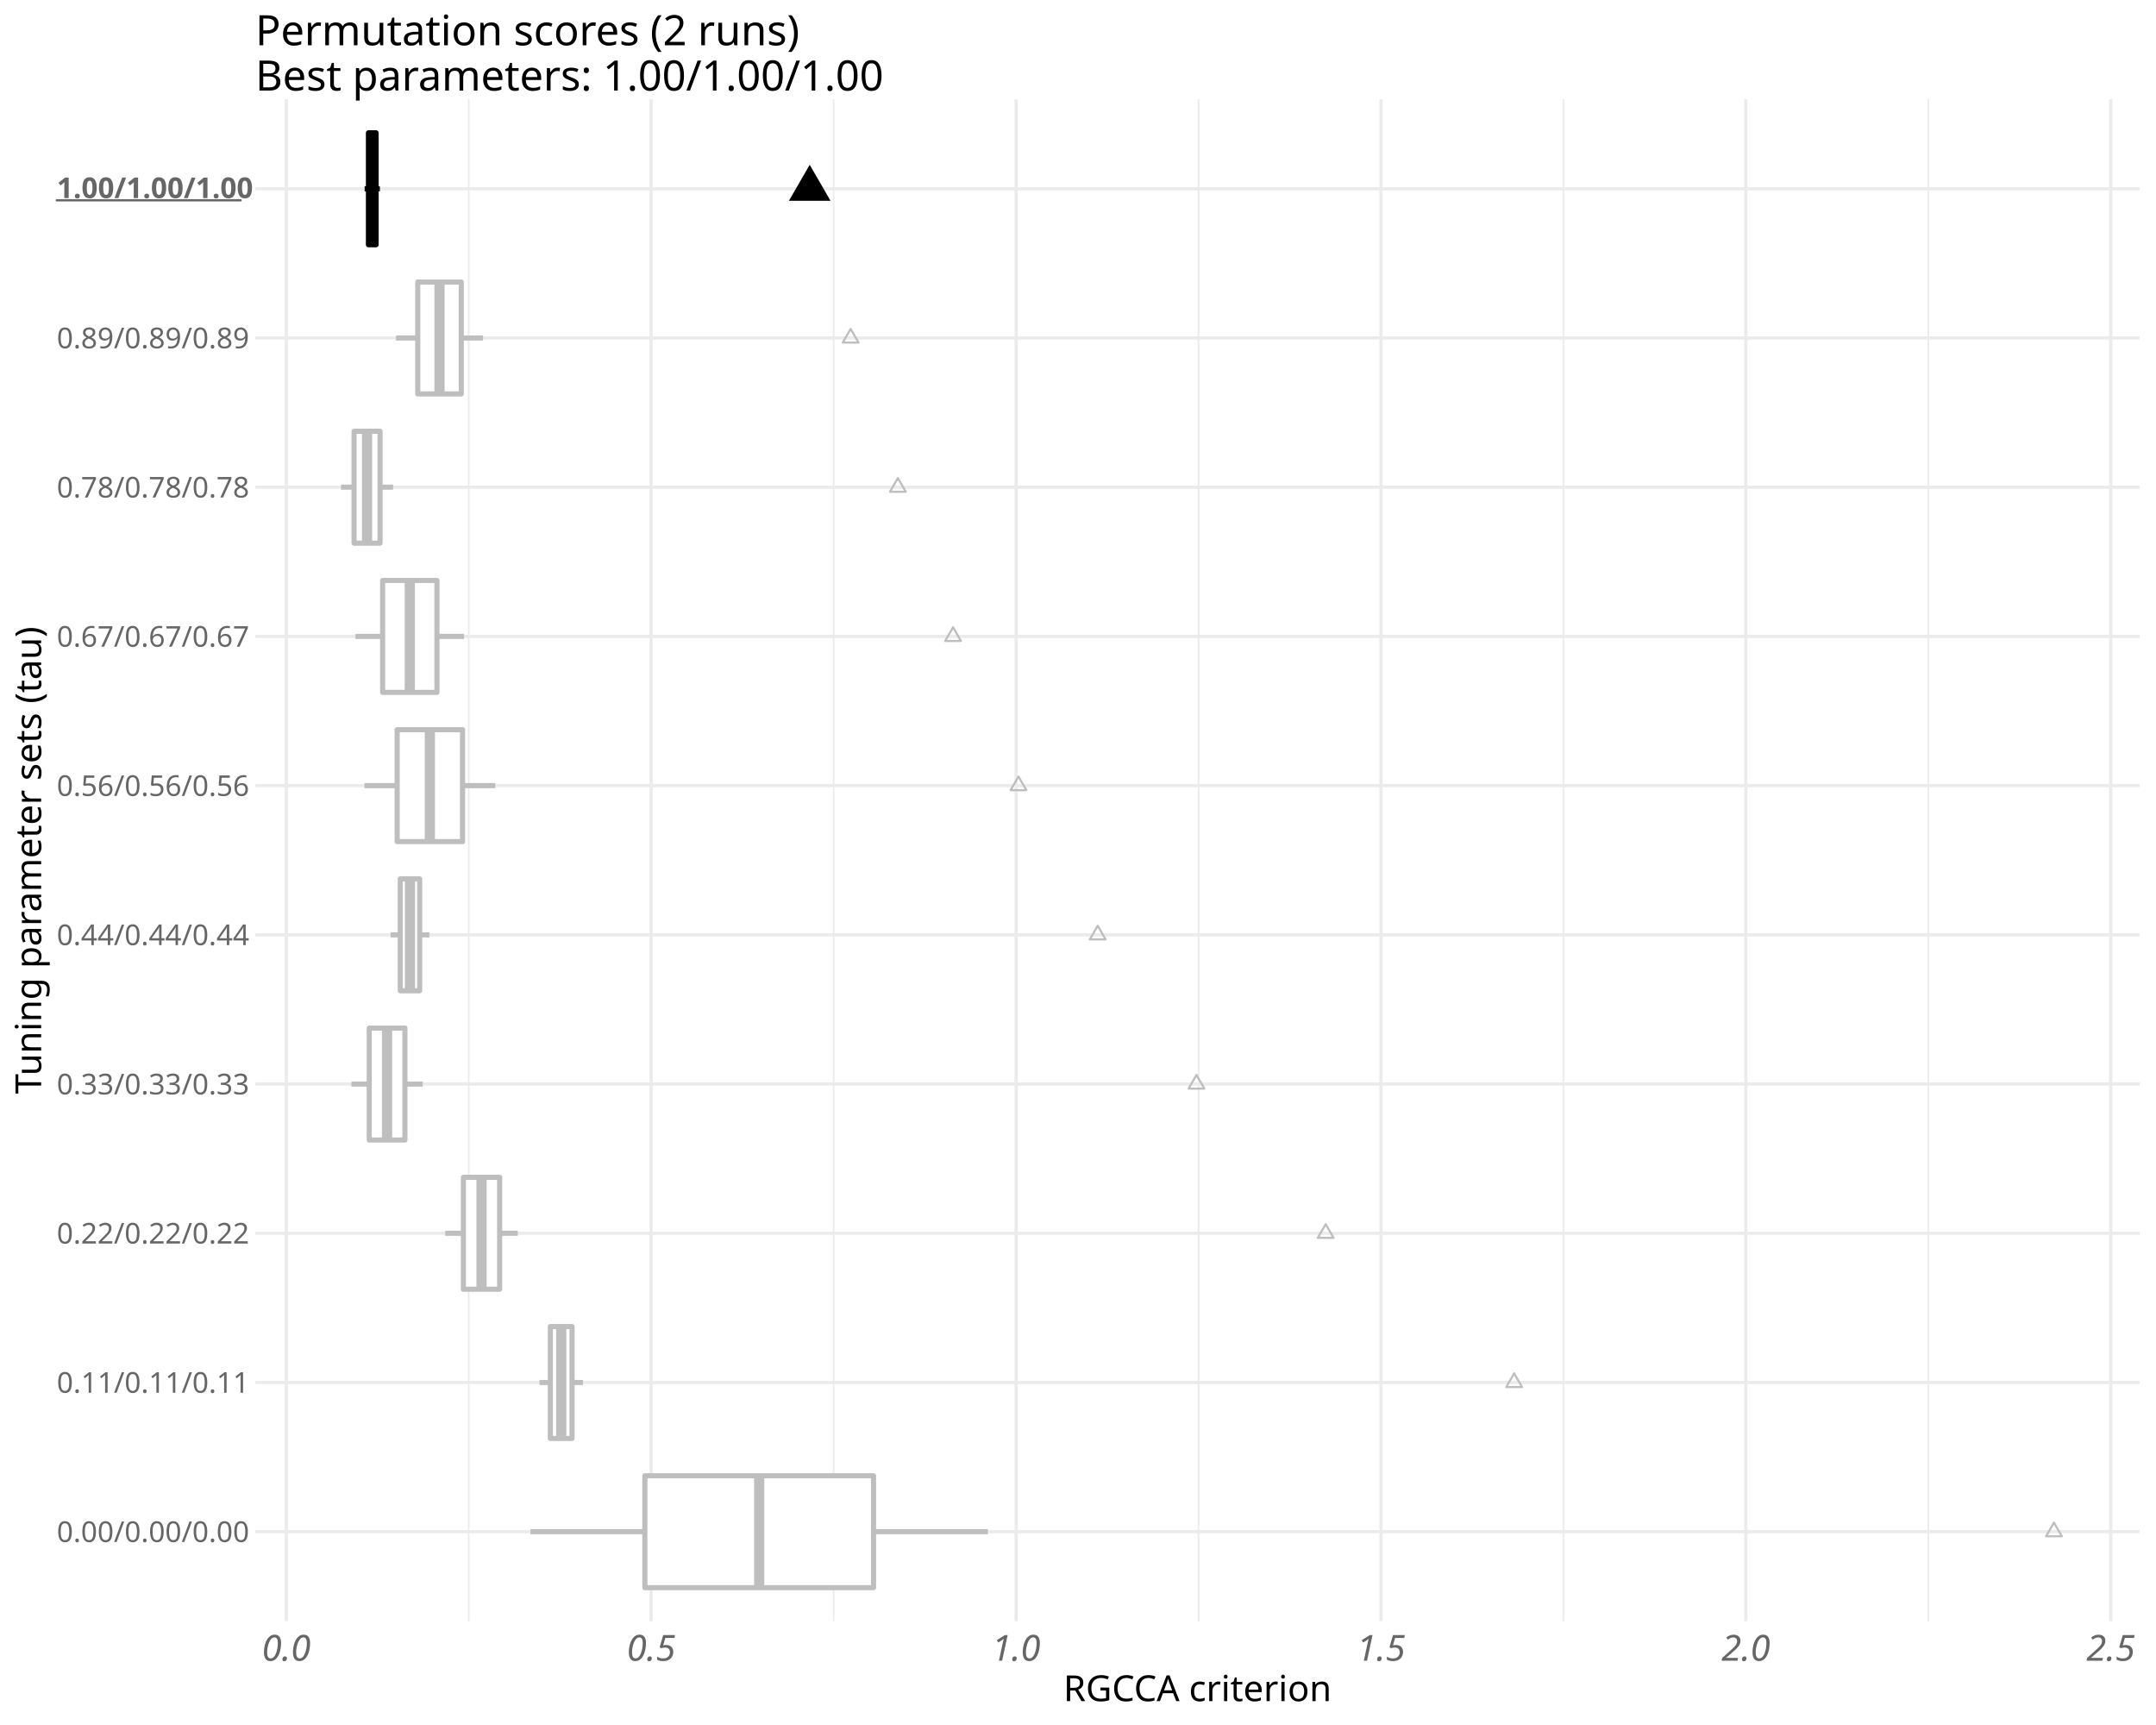
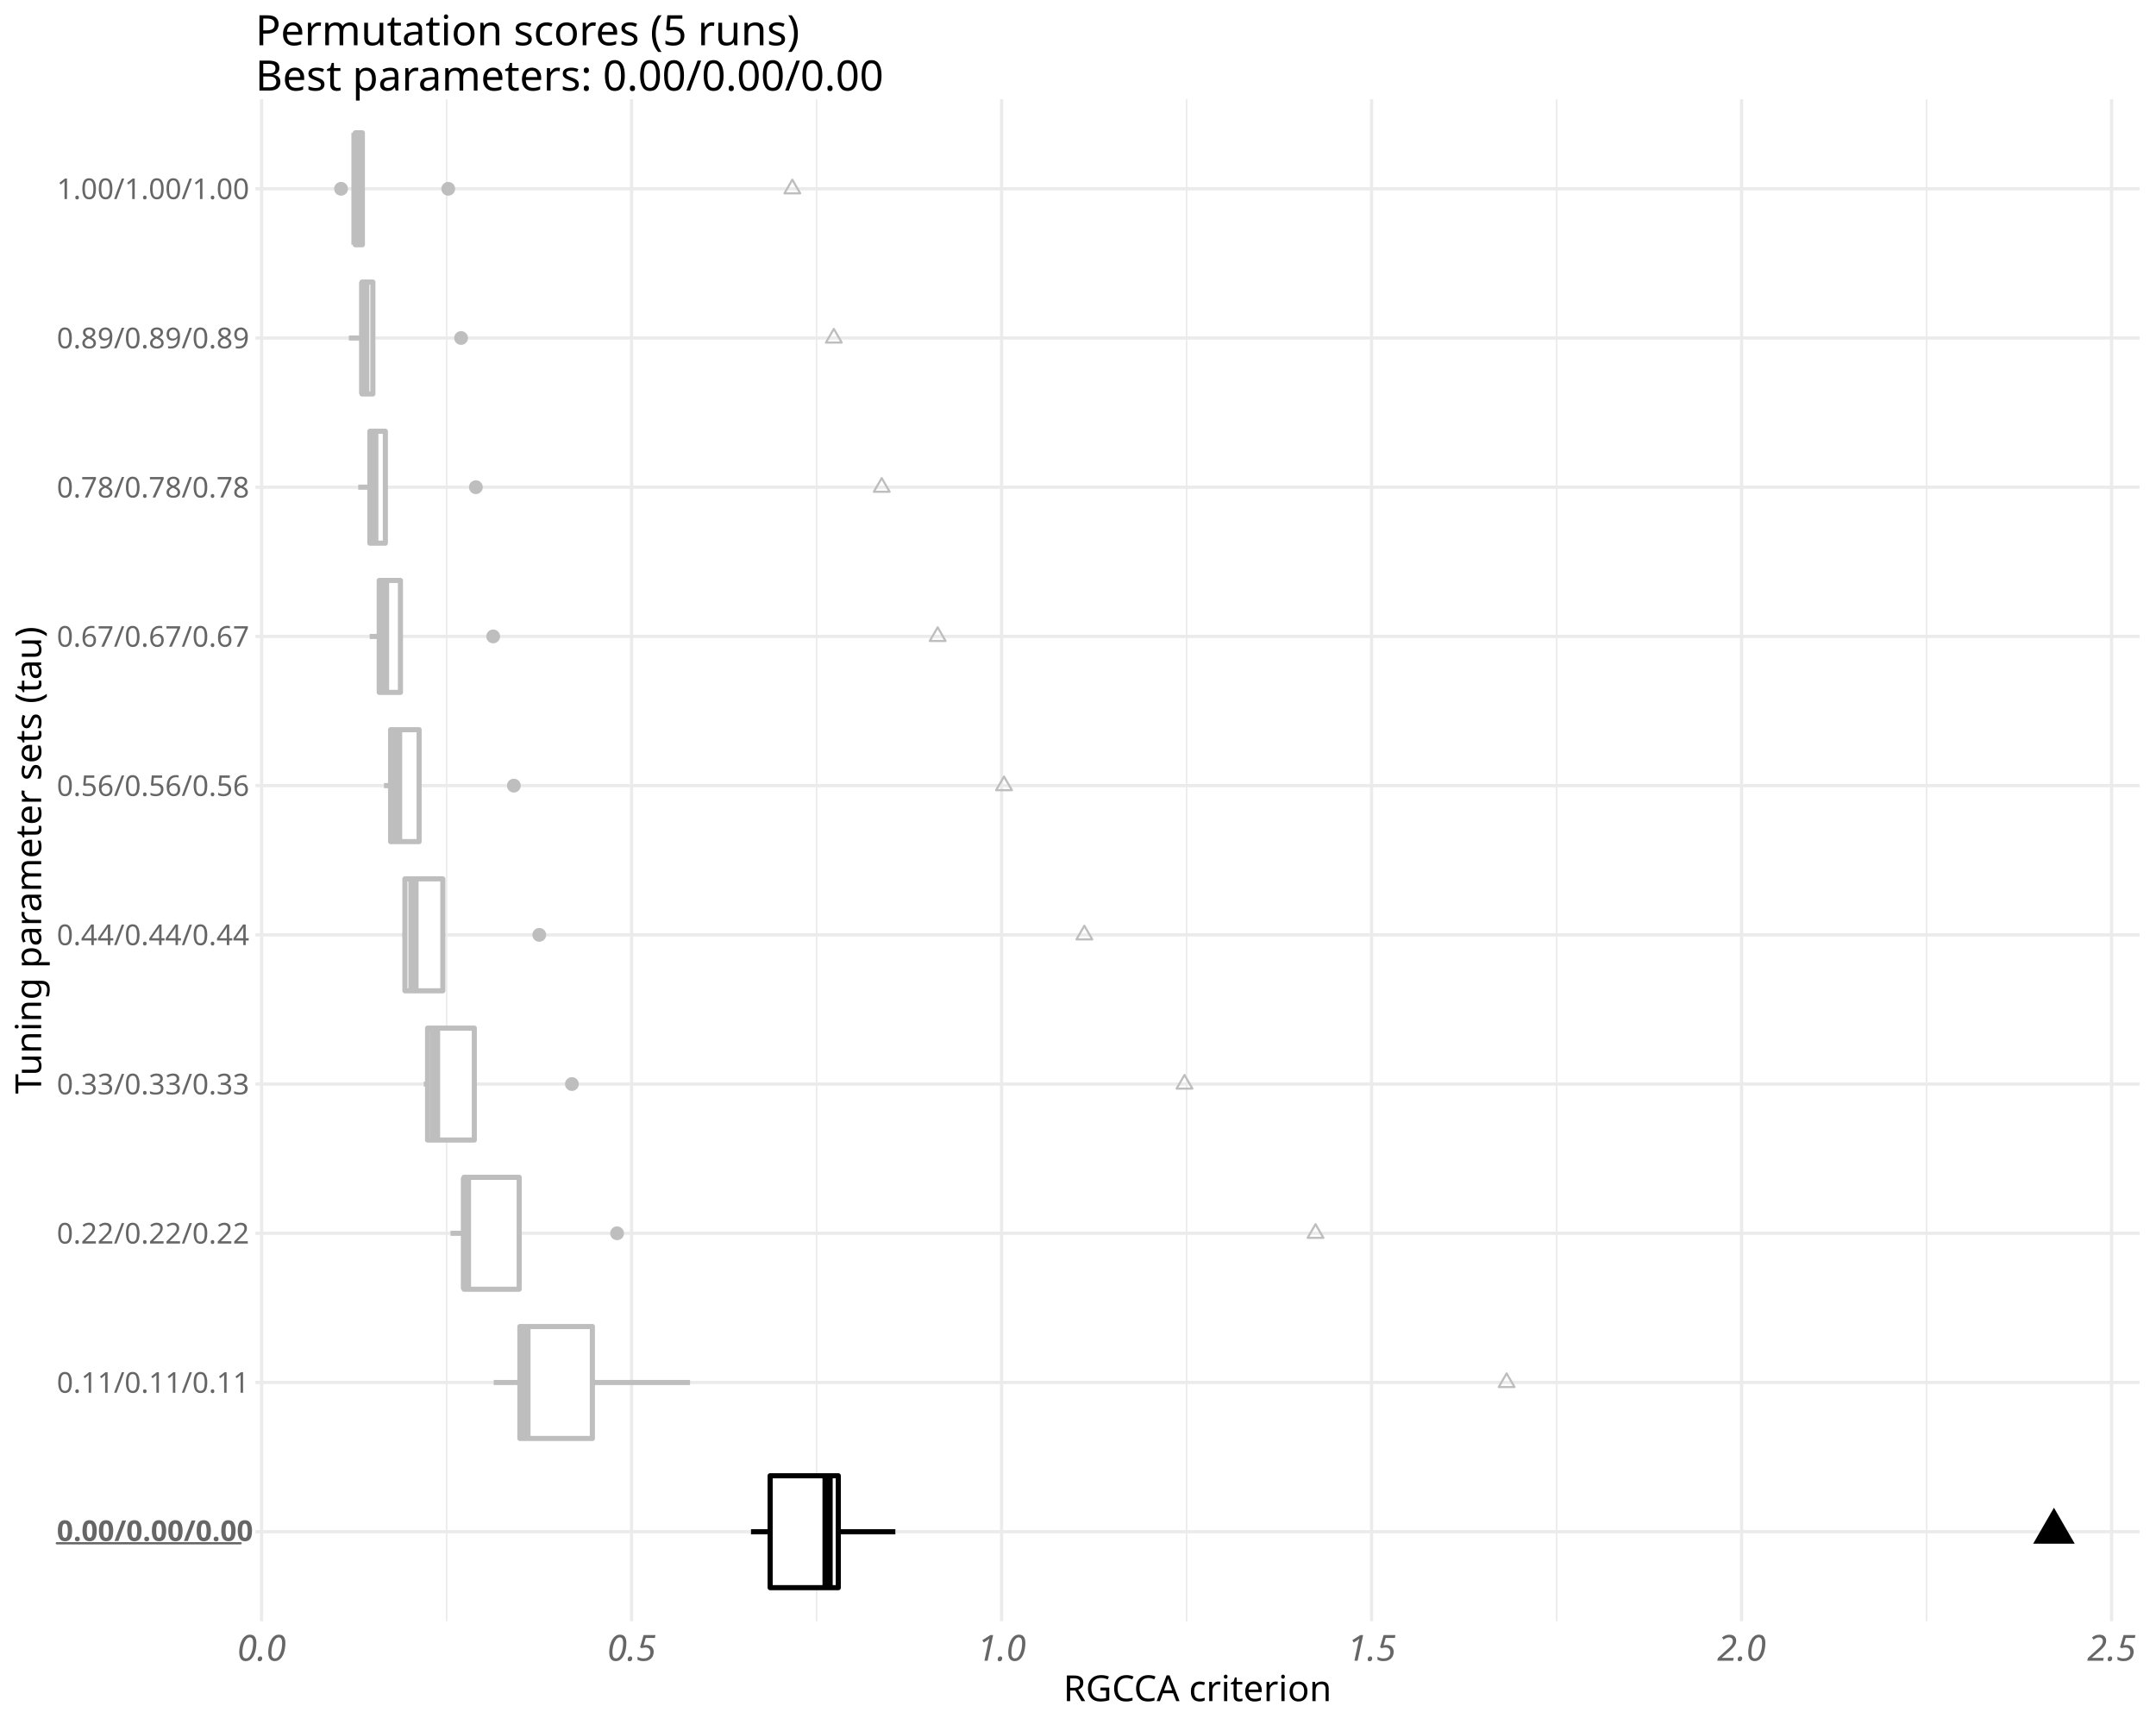
<svg xmlns="http://www.w3.org/2000/svg" class="svglite" data-engine-version="2.0" width="720.00pt" height="576.00pt" viewBox="0 0 720.00 576.00">
  <defs>
    <style type="text/css">
    .svglite line, .svglite polyline, .svglite polygon, .svglite path, .svglite rect, .svglite circle {
      fill: none;
      stroke: #000000;
      stroke-linecap: round;
      stroke-linejoin: round;
      stroke-miterlimit: 10.00;
    }
  </style>
  </defs>
  <rect width="100%" height="100%" style="stroke: none; fill: #FFFFFF;" />
  <defs>
    <clipPath id="cpMC4wMHw3MjAuMDB8MC4wMHw1NzYuMDA=">
      <rect x="0.00" y="0.00" width="720.00" height="576.00" />
    </clipPath>
  </defs>
  <g clip-path="url(#cpMC4wMHw3MjAuMDB8MC4wMHw1NzYuMDA=)">
</g>
  <defs>
    <clipPath id="cpODUuMjl8NzE0LjUyfDMzLjE0fDU0MS4zNQ==">
      <rect x="85.29" y="33.14" width="629.23" height="508.21" />
    </clipPath>
  </defs>
  <g clip-path="url(#cpODUuMjl8NzE0LjUyfDMzLjE0fDU0MS4zNQ==)">
-     <polyline points="156.53,541.35 156.53,33.14 " style="stroke-width: 0.53; stroke: #EBEBEB; stroke-linecap: butt;" />
-     <polyline points="278.39,541.35 278.39,33.14 " style="stroke-width: 0.53; stroke: #EBEBEB; stroke-linecap: butt;" />
-     <polyline points="400.25,541.35 400.25,33.14 " style="stroke-width: 0.53; stroke: #EBEBEB; stroke-linecap: butt;" />
-     <polyline points="522.11,541.35 522.11,33.14 " style="stroke-width: 0.53; stroke: #EBEBEB; stroke-linecap: butt;" />
-     <polyline points="643.96,541.35 643.96,33.14 " style="stroke-width: 0.53; stroke: #EBEBEB; stroke-linecap: butt;" />
+     <polyline points="149.14,541.35 149.14,33.14 " style="stroke-width: 0.53; stroke: #EBEBEB; stroke-linecap: butt;" />
+     <polyline points="272.70,541.35 272.70,33.14 " style="stroke-width: 0.53; stroke: #EBEBEB; stroke-linecap: butt;" />
+     <polyline points="396.26,541.35 396.26,33.14 " style="stroke-width: 0.53; stroke: #EBEBEB; stroke-linecap: butt;" />
+     <polyline points="519.82,541.35 519.82,33.14 " style="stroke-width: 0.53; stroke: #EBEBEB; stroke-linecap: butt;" />
+     <polyline points="643.38,541.35 643.38,33.14 " style="stroke-width: 0.53; stroke: #EBEBEB; stroke-linecap: butt;" />
    <polyline points="85.29,63.04 714.52,63.04 " style="stroke-width: 1.07; stroke: #EBEBEB; stroke-linecap: butt;" />
    <polyline points="85.29,112.86 714.52,112.86 " style="stroke-width: 1.07; stroke: #EBEBEB; stroke-linecap: butt;" />
    <polyline points="85.29,162.68 714.52,162.68 " style="stroke-width: 1.07; stroke: #EBEBEB; stroke-linecap: butt;" />
    <polyline points="85.29,212.51 714.52,212.51 " style="stroke-width: 1.07; stroke: #EBEBEB; stroke-linecap: butt;" />
    <polyline points="85.29,262.33 714.52,262.33 " style="stroke-width: 1.07; stroke: #EBEBEB; stroke-linecap: butt;" />
    <polyline points="85.29,312.16 714.52,312.16 " style="stroke-width: 1.07; stroke: #EBEBEB; stroke-linecap: butt;" />
    <polyline points="85.29,361.98 714.52,361.98 " style="stroke-width: 1.07; stroke: #EBEBEB; stroke-linecap: butt;" />
    <polyline points="85.29,411.81 714.52,411.81 " style="stroke-width: 1.07; stroke: #EBEBEB; stroke-linecap: butt;" />
    <polyline points="85.29,461.63 714.52,461.63 " style="stroke-width: 1.07; stroke: #EBEBEB; stroke-linecap: butt;" />
    <polyline points="85.29,511.46 714.52,511.46 " style="stroke-width: 1.07; stroke: #EBEBEB; stroke-linecap: butt;" />
-     <polyline points="95.61,541.35 95.61,33.14 " style="stroke-width: 1.07; stroke: #EBEBEB; stroke-linecap: butt;" />
-     <polyline points="217.46,541.35 217.46,33.14 " style="stroke-width: 1.07; stroke: #EBEBEB; stroke-linecap: butt;" />
-     <polyline points="339.32,541.35 339.32,33.14 " style="stroke-width: 1.07; stroke: #EBEBEB; stroke-linecap: butt;" />
-     <polyline points="461.18,541.35 461.18,33.14 " style="stroke-width: 1.07; stroke: #EBEBEB; stroke-linecap: butt;" />
-     <polyline points="583.03,541.35 583.03,33.14 " style="stroke-width: 1.07; stroke: #EBEBEB; stroke-linecap: butt;" />
-     <polyline points="704.89,541.35 704.89,33.14 " style="stroke-width: 1.07; stroke: #EBEBEB; stroke-linecap: butt;" />
-     <line x1="291.72" y1="511.46" x2="329.90" y2="511.46" style="stroke-width: 1.71; stroke: #BEBEBE; stroke-linecap: butt;" />
-     <line x1="215.35" y1="511.46" x2="177.16" y2="511.46" style="stroke-width: 1.71; stroke: #BEBEBE; stroke-linecap: butt;" />
-     <polygon points="291.72,530.14 215.35,530.14 215.35,492.77 291.72,492.77 291.72,530.14 " style="stroke-width: 1.71; stroke: #BEBEBE; fill: #FFFFFF;" />
-     <line x1="253.53" y1="530.14" x2="253.53" y2="492.77" style="stroke-width: 3.41; stroke: #BEBEBE; stroke-linecap: butt;" />
-     <line x1="191.04" y1="461.63" x2="194.66" y2="461.63" style="stroke-width: 1.71; stroke: #BEBEBE; stroke-linecap: butt;" />
-     <line x1="183.79" y1="461.63" x2="180.17" y2="461.63" style="stroke-width: 1.71; stroke: #BEBEBE; stroke-linecap: butt;" />
-     <polygon points="191.04,480.32 183.79,480.32 183.79,442.95 191.04,442.95 191.04,480.32 " style="stroke-width: 1.71; stroke: #BEBEBE; fill: #FFFFFF;" />
-     <line x1="187.42" y1="480.32" x2="187.42" y2="442.95" style="stroke-width: 3.41; stroke: #BEBEBE; stroke-linecap: butt;" />
-     <line x1="166.86" y1="411.81" x2="172.92" y2="411.81" style="stroke-width: 1.71; stroke: #BEBEBE; stroke-linecap: butt;" />
-     <line x1="154.75" y1="411.81" x2="148.69" y2="411.81" style="stroke-width: 1.71; stroke: #BEBEBE; stroke-linecap: butt;" />
-     <polygon points="166.86,430.49 154.75,430.49 154.75,393.12 166.86,393.12 166.86,430.49 " style="stroke-width: 1.71; stroke: #BEBEBE; fill: #FFFFFF;" />
-     <line x1="160.81" y1="430.49" x2="160.81" y2="393.12" style="stroke-width: 3.41; stroke: #BEBEBE; stroke-linecap: butt;" />
-     <line x1="135.22" y1="361.98" x2="141.18" y2="361.98" style="stroke-width: 1.71; stroke: #BEBEBE; stroke-linecap: butt;" />
-     <line x1="123.31" y1="361.98" x2="117.35" y2="361.98" style="stroke-width: 1.71; stroke: #BEBEBE; stroke-linecap: butt;" />
-     <polygon points="135.22,380.67 123.31,380.67 123.31,343.30 135.22,343.30 135.22,380.67 " style="stroke-width: 1.71; stroke: #BEBEBE; fill: #FFFFFF;" />
-     <line x1="129.26" y1="380.67" x2="129.26" y2="343.30" style="stroke-width: 3.41; stroke: #BEBEBE; stroke-linecap: butt;" />
-     <line x1="140.15" y1="312.16" x2="143.39" y2="312.16" style="stroke-width: 1.71; stroke: #BEBEBE; stroke-linecap: butt;" />
-     <line x1="133.67" y1="312.16" x2="130.43" y2="312.16" style="stroke-width: 1.71; stroke: #BEBEBE; stroke-linecap: butt;" />
-     <polygon points="140.15,330.84 133.67,330.84 133.67,293.47 140.15,293.47 140.15,330.84 " style="stroke-width: 1.71; stroke: #BEBEBE; fill: #FFFFFF;" />
-     <line x1="136.91" y1="330.84" x2="136.91" y2="293.47" style="stroke-width: 3.41; stroke: #BEBEBE; stroke-linecap: butt;" />
-     <line x1="154.47" y1="262.33" x2="165.38" y2="262.33" style="stroke-width: 1.71; stroke: #BEBEBE; stroke-linecap: butt;" />
-     <line x1="132.63" y1="262.33" x2="121.72" y2="262.33" style="stroke-width: 1.71; stroke: #BEBEBE; stroke-linecap: butt;" />
-     <polygon points="154.47,281.02 132.63,281.02 132.63,243.65 154.47,243.65 154.47,281.02 " style="stroke-width: 1.71; stroke: #BEBEBE; fill: #FFFFFF;" />
-     <line x1="143.55" y1="281.02" x2="143.55" y2="243.65" style="stroke-width: 3.41; stroke: #BEBEBE; stroke-linecap: butt;" />
-     <line x1="145.92" y1="212.51" x2="154.98" y2="212.51" style="stroke-width: 1.71; stroke: #BEBEBE; stroke-linecap: butt;" />
-     <line x1="127.78" y1="212.51" x2="118.72" y2="212.51" style="stroke-width: 1.71; stroke: #BEBEBE; stroke-linecap: butt;" />
-     <polygon points="145.92,231.19 127.78,231.19 127.78,193.82 145.92,193.82 145.92,231.19 " style="stroke-width: 1.71; stroke: #BEBEBE; fill: #FFFFFF;" />
-     <line x1="136.85" y1="231.19" x2="136.85" y2="193.82" style="stroke-width: 3.41; stroke: #BEBEBE; stroke-linecap: butt;" />
-     <line x1="126.92" y1="162.68" x2="131.26" y2="162.68" style="stroke-width: 1.71; stroke: #BEBEBE; stroke-linecap: butt;" />
-     <line x1="118.24" y1="162.68" x2="113.89" y2="162.68" style="stroke-width: 1.71; stroke: #BEBEBE; stroke-linecap: butt;" />
-     <polygon points="126.92,181.37 118.24,181.37 118.24,144.00 126.92,144.00 126.92,181.37 " style="stroke-width: 1.71; stroke: #BEBEBE; fill: #FFFFFF;" />
-     <line x1="122.58" y1="181.37" x2="122.58" y2="144.00" style="stroke-width: 3.41; stroke: #BEBEBE; stroke-linecap: butt;" />
-     <line x1="154.04" y1="112.86" x2="161.31" y2="112.86" style="stroke-width: 1.71; stroke: #BEBEBE; stroke-linecap: butt;" />
-     <line x1="139.51" y1="112.86" x2="132.25" y2="112.86" style="stroke-width: 1.71; stroke: #BEBEBE; stroke-linecap: butt;" />
-     <polygon points="154.04,131.54 139.51,131.54 139.51,94.18 154.04,94.18 154.04,131.54 " style="stroke-width: 1.71; stroke: #BEBEBE; fill: #FFFFFF;" />
-     <line x1="146.78" y1="131.54" x2="146.78" y2="94.18" style="stroke-width: 3.41; stroke: #BEBEBE; stroke-linecap: butt;" />
-     <line x1="125.59" y1="63.04" x2="126.86" y2="63.04" style="stroke-width: 1.71; stroke-linecap: butt;" />
-     <line x1="123.04" y1="63.04" x2="121.77" y2="63.04" style="stroke-width: 1.71; stroke-linecap: butt;" />
-     <polygon points="125.59,81.72 123.04,81.72 123.04,44.35 125.59,44.35 125.59,81.72 " style="stroke-width: 1.71; fill: #FFFFFF;" />
-     <line x1="124.31" y1="81.72" x2="124.31" y2="44.35" style="stroke-width: 3.41; stroke-linecap: butt;" />
-     <polygon points="270.40,55.02 277.35,67.04 263.46,67.04 " style="stroke-width: 0.71; stroke: none; fill: #000000;" />
-     <polygon points="284.07,109.82 286.71,114.38 281.44,114.38 " style="stroke-width: 0.71; stroke: #BEBEBE; fill: none;" />
-     <polygon points="299.85,159.64 302.48,164.20 297.21,164.20 " style="stroke-width: 0.71; stroke: #BEBEBE; fill: none;" />
-     <polygon points="318.27,209.47 320.90,214.03 315.64,214.03 " style="stroke-width: 0.71; stroke: #BEBEBE; fill: none;" />
-     <polygon points="340.12,259.29 342.76,263.85 337.49,263.85 " style="stroke-width: 0.71; stroke: #BEBEBE; fill: none;" />
-     <polygon points="366.58,309.12 369.22,313.68 363.95,313.68 " style="stroke-width: 0.71; stroke: #BEBEBE; fill: none;" />
-     <polygon points="399.56,358.94 402.20,363.50 396.93,363.50 " style="stroke-width: 0.71; stroke: #BEBEBE; fill: none;" />
-     <polygon points="442.71,408.77 445.35,413.33 440.08,413.33 " style="stroke-width: 0.71; stroke: #BEBEBE; fill: none;" />
-     <polygon points="505.65,458.59 508.29,463.15 503.02,463.15 " style="stroke-width: 0.71; stroke: #BEBEBE; fill: none;" />
-     <polygon points="685.92,508.42 688.55,512.98 683.29,512.98 " style="stroke-width: 0.71; stroke: #BEBEBE; fill: none;" />
+     <polyline points="87.36,541.35 87.36,33.14 " style="stroke-width: 1.07; stroke: #EBEBEB; stroke-linecap: butt;" />
+     <polyline points="210.92,541.35 210.92,33.14 " style="stroke-width: 1.07; stroke: #EBEBEB; stroke-linecap: butt;" />
+     <polyline points="334.48,541.35 334.48,33.14 " style="stroke-width: 1.07; stroke: #EBEBEB; stroke-linecap: butt;" />
+     <polyline points="458.04,541.35 458.04,33.14 " style="stroke-width: 1.07; stroke: #EBEBEB; stroke-linecap: butt;" />
+     <polyline points="581.60,541.35 581.60,33.14 " style="stroke-width: 1.07; stroke: #EBEBEB; stroke-linecap: butt;" />
+     <polyline points="705.16,541.35 705.16,33.14 " style="stroke-width: 1.07; stroke: #EBEBEB; stroke-linecap: butt;" />
+     <line x1="279.95" y1="511.46" x2="299.01" y2="511.46" style="stroke-width: 1.71; stroke-linecap: butt;" />
+     <line x1="257.19" y1="511.46" x2="250.80" y2="511.46" style="stroke-width: 1.71; stroke-linecap: butt;" />
+     <polygon points="279.95,530.14 257.19,530.14 257.19,492.77 279.95,492.77 279.95,530.14 " style="stroke-width: 1.71; fill: #FFFFFF;" />
+     <line x1="276.37" y1="530.14" x2="276.37" y2="492.77" style="stroke-width: 3.41; stroke-linecap: butt;" />
+     <line x1="197.83" y1="461.63" x2="230.44" y2="461.63" style="stroke-width: 1.71; stroke: #BEBEBE; stroke-linecap: butt;" />
+     <line x1="173.62" y1="461.63" x2="164.88" y2="461.63" style="stroke-width: 1.71; stroke: #BEBEBE; stroke-linecap: butt;" />
+     <polygon points="197.83,480.32 173.62,480.32 173.62,442.95 197.83,442.95 197.83,480.32 " style="stroke-width: 1.71; stroke: #BEBEBE; fill: #FFFFFF;" />
+     <line x1="175.47" y1="480.32" x2="175.47" y2="442.95" style="stroke-width: 3.41; stroke: #BEBEBE; stroke-linecap: butt;" />
+     <circle cx="206.08" cy="411.81" r="1.95" style="stroke-width: 0.71; stroke: #BEBEBE; fill: #BEBEBE;" />
+     <line x1="173.38" y1="411.81" x2="173.38" y2="411.81" style="stroke-width: 1.71; stroke: #BEBEBE; stroke-linecap: butt;" />
+     <line x1="154.95" y1="411.81" x2="150.45" y2="411.81" style="stroke-width: 1.71; stroke: #BEBEBE; stroke-linecap: butt;" />
+     <polygon points="173.38,430.49 154.95,430.49 154.95,393.12 173.38,393.12 173.38,430.49 " style="stroke-width: 1.71; stroke: #BEBEBE; fill: #FFFFFF;" />
+     <line x1="155.61" y1="430.49" x2="155.61" y2="393.12" style="stroke-width: 3.41; stroke: #BEBEBE; stroke-linecap: butt;" />
+     <circle cx="190.99" cy="361.98" r="1.95" style="stroke-width: 0.71; stroke: #BEBEBE; fill: #BEBEBE;" />
+     <line x1="158.40" y1="361.98" x2="158.40" y2="361.98" style="stroke-width: 1.71; stroke: #BEBEBE; stroke-linecap: butt;" />
+     <line x1="142.79" y1="361.98" x2="141.53" y2="361.98" style="stroke-width: 1.71; stroke: #BEBEBE; stroke-linecap: butt;" />
+     <polygon points="158.40,380.67 142.79,380.67 142.79,343.30 158.40,343.30 158.40,380.67 " style="stroke-width: 1.71; stroke: #BEBEBE; fill: #FFFFFF;" />
+     <line x1="145.28" y1="380.67" x2="145.28" y2="343.30" style="stroke-width: 3.41; stroke: #BEBEBE; stroke-linecap: butt;" />
+     <circle cx="180.09" cy="312.16" r="1.95" style="stroke-width: 0.71; stroke: #BEBEBE; fill: #BEBEBE;" />
+     <line x1="147.88" y1="312.16" x2="147.88" y2="312.16" style="stroke-width: 1.71; stroke: #BEBEBE; stroke-linecap: butt;" />
+     <line x1="135.22" y1="312.16" x2="134.42" y2="312.16" style="stroke-width: 1.71; stroke: #BEBEBE; stroke-linecap: butt;" />
+     <polygon points="147.88,330.84 135.22,330.84 135.22,293.47 147.88,293.47 147.88,330.84 " style="stroke-width: 1.71; stroke: #BEBEBE; fill: #FFFFFF;" />
+     <line x1="138.08" y1="330.84" x2="138.08" y2="293.47" style="stroke-width: 3.41; stroke: #BEBEBE; stroke-linecap: butt;" />
+     <circle cx="171.60" cy="262.33" r="1.95" style="stroke-width: 0.71; stroke: #BEBEBE; fill: #BEBEBE;" />
+     <line x1="139.96" y1="262.33" x2="139.96" y2="262.33" style="stroke-width: 1.71; stroke: #BEBEBE; stroke-linecap: butt;" />
+     <line x1="130.44" y1="262.33" x2="128.23" y2="262.33" style="stroke-width: 1.71; stroke: #BEBEBE; stroke-linecap: butt;" />
+     <polygon points="139.96,281.02 130.44,281.02 130.44,243.65 139.96,243.65 139.96,281.02 " style="stroke-width: 1.71; stroke: #BEBEBE; fill: #FFFFFF;" />
+     <line x1="132.61" y1="281.02" x2="132.61" y2="243.65" style="stroke-width: 3.41; stroke: #BEBEBE; stroke-linecap: butt;" />
+     <circle cx="164.70" cy="212.51" r="1.95" style="stroke-width: 0.71; stroke: #BEBEBE; fill: #BEBEBE;" />
+     <line x1="133.73" y1="212.51" x2="133.73" y2="212.51" style="stroke-width: 1.71; stroke: #BEBEBE; stroke-linecap: butt;" />
+     <line x1="126.64" y1="212.51" x2="123.45" y2="212.51" style="stroke-width: 1.71; stroke: #BEBEBE; stroke-linecap: butt;" />
+     <polygon points="133.73,231.19 126.64,231.19 126.64,193.82 133.73,193.82 133.73,231.19 " style="stroke-width: 1.71; stroke: #BEBEBE; fill: #FFFFFF;" />
+     <line x1="128.25" y1="231.19" x2="128.25" y2="193.82" style="stroke-width: 3.41; stroke: #BEBEBE; stroke-linecap: butt;" />
+     <circle cx="158.92" cy="162.68" r="1.95" style="stroke-width: 0.71; stroke: #BEBEBE; fill: #BEBEBE;" />
+     <line x1="128.69" y1="162.68" x2="128.69" y2="162.68" style="stroke-width: 1.71; stroke: #BEBEBE; stroke-linecap: butt;" />
+     <line x1="123.52" y1="162.68" x2="119.63" y2="162.68" style="stroke-width: 1.71; stroke: #BEBEBE; stroke-linecap: butt;" />
+     <polygon points="128.69,181.37 123.52,181.37 123.52,144.00 128.69,144.00 128.69,181.37 " style="stroke-width: 1.71; stroke: #BEBEBE; fill: #FFFFFF;" />
+     <line x1="124.66" y1="181.37" x2="124.66" y2="144.00" style="stroke-width: 3.41; stroke: #BEBEBE; stroke-linecap: butt;" />
+     <circle cx="153.98" cy="112.86" r="1.95" style="stroke-width: 0.71; stroke: #BEBEBE; fill: #BEBEBE;" />
+     <line x1="124.52" y1="112.86" x2="124.52" y2="112.86" style="stroke-width: 1.71; stroke: #BEBEBE; stroke-linecap: butt;" />
+     <line x1="120.89" y1="112.86" x2="116.50" y2="112.86" style="stroke-width: 1.71; stroke: #BEBEBE; stroke-linecap: butt;" />
+     <polygon points="124.52,131.54 120.89,131.54 120.89,94.18 124.52,94.18 124.52,131.54 " style="stroke-width: 1.71; stroke: #BEBEBE; fill: #FFFFFF;" />
+     <line x1="121.64" y1="131.54" x2="121.64" y2="94.18" style="stroke-width: 3.41; stroke: #BEBEBE; stroke-linecap: butt;" />
+     <circle cx="113.89" cy="63.04" r="1.95" style="stroke-width: 0.71; stroke: #BEBEBE; fill: #BEBEBE;" />
+     <circle cx="149.69" cy="63.04" r="1.95" style="stroke-width: 0.71; stroke: #BEBEBE; fill: #BEBEBE;" />
+     <line x1="121.02" y1="63.04" x2="121.02" y2="63.04" style="stroke-width: 1.71; stroke: #BEBEBE; stroke-linecap: butt;" />
+     <line x1="118.65" y1="63.04" x2="118.65" y2="63.04" style="stroke-width: 1.71; stroke: #BEBEBE; stroke-linecap: butt;" />
+     <polygon points="121.02,81.72 118.65,81.72 118.65,44.35 121.02,44.35 121.02,81.72 " style="stroke-width: 1.71; stroke: #BEBEBE; fill: #FFFFFF;" />
+     <line x1="119.05" y1="81.72" x2="119.05" y2="44.35" style="stroke-width: 3.41; stroke: #BEBEBE; stroke-linecap: butt;" />
+     <polygon points="264.60,60.00 267.23,64.56 261.97,64.56 " style="stroke-width: 0.71; stroke: #BEBEBE; fill: none;" />
+     <polygon points="278.46,109.82 281.09,114.38 275.83,114.38 " style="stroke-width: 0.71; stroke: #BEBEBE; fill: none;" />
+     <polygon points="294.45,159.64 297.09,164.20 291.82,164.20 " style="stroke-width: 0.71; stroke: #BEBEBE; fill: none;" />
+     <polygon points="313.14,209.47 315.77,214.03 310.50,214.03 " style="stroke-width: 0.71; stroke: #BEBEBE; fill: none;" />
+     <polygon points="335.29,259.29 337.93,263.85 332.66,263.85 " style="stroke-width: 0.71; stroke: #BEBEBE; fill: none;" />
+     <polygon points="362.12,309.12 364.76,313.68 359.49,313.68 " style="stroke-width: 0.71; stroke: #BEBEBE; fill: none;" />
+     <polygon points="395.56,358.94 398.20,363.50 392.93,363.50 " style="stroke-width: 0.71; stroke: #BEBEBE; fill: none;" />
+     <polygon points="439.32,408.77 441.95,413.33 436.69,413.33 " style="stroke-width: 0.71; stroke: #BEBEBE; fill: none;" />
+     <polygon points="503.14,458.59 505.77,463.15 500.50,463.15 " style="stroke-width: 0.71; stroke: #BEBEBE; fill: none;" />
+     <polygon points="685.92,503.44 692.86,515.46 678.98,515.46 " style="stroke-width: 0.71; stroke: none; fill: #000000;" />
  </g>
  <g clip-path="url(#cpMC4wMHw3MjAuMDB8MC4wMHw1NzYuMDA=)">
-     <text x="18.97" y="66.14" style="font-size: 9.60px; font-weight: bold; fill: #666666; font-family: sans;" textLength="61.39px" lengthAdjust="spacingAndGlyphs">1.00/1.00/1.00</text>
-     <polyline points="18.97,66.89 80.36,66.89 " style="stroke-width: 0.75; stroke: #666666;" />
-     <text x="18.97" y="514.89" style="font-size: 9.60px; fill: #666666; font-family: sans;" textLength="61.39px" lengthAdjust="spacingAndGlyphs">0.00/0.00/0.00</text>
+     <text x="18.97" y="66.47" style="font-size: 9.60px; fill: #666666; font-family: sans;" textLength="61.39px" lengthAdjust="spacingAndGlyphs">1.00/1.00/1.00</text>
+     <text x="18.97" y="514.56" style="font-size: 9.60px; font-weight: bold; fill: #666666; font-family: sans;" textLength="61.39px" lengthAdjust="spacingAndGlyphs">0.00/0.00/0.00</text>
+     <polyline points="18.97,515.31 80.36,515.31 " style="stroke-width: 0.75; stroke: #666666;" />
    <text x="18.97" y="265.77" style="font-size: 9.60px; fill: #666666; font-family: sans;" textLength="61.39px" lengthAdjust="spacingAndGlyphs">0.56/0.56/0.56</text>
    <text x="18.97" y="166.12" style="font-size: 9.60px; fill: #666666; font-family: sans;" textLength="61.39px" lengthAdjust="spacingAndGlyphs">0.78/0.78/0.78</text>
    <text x="18.97" y="116.29" style="font-size: 9.60px; fill: #666666; font-family: sans;" textLength="61.39px" lengthAdjust="spacingAndGlyphs">0.89/0.89/0.89</text>
    <text x="18.97" y="215.94" style="font-size: 9.60px; fill: #666666; font-family: sans;" textLength="61.39px" lengthAdjust="spacingAndGlyphs">0.67/0.67/0.67</text>
    <text x="18.97" y="365.42" style="font-size: 9.60px; fill: #666666; font-family: sans;" textLength="61.39px" lengthAdjust="spacingAndGlyphs">0.33/0.33/0.33</text>
    <text x="18.97" y="315.59" style="font-size: 9.60px; fill: #666666; font-family: sans;" textLength="61.39px" lengthAdjust="spacingAndGlyphs">0.44/0.44/0.44</text>
    <text x="18.97" y="415.24" style="font-size: 9.60px; fill: #666666; font-family: sans;" textLength="61.39px" lengthAdjust="spacingAndGlyphs">0.22/0.22/0.22</text>
    <text x="18.97" y="465.06" style="font-size: 9.60px; fill: #666666; font-family: sans;" textLength="61.39px" lengthAdjust="spacingAndGlyphs">0.11/0.11/0.11</text>
-     <text x="95.61" y="554.54" text-anchor="middle" style="font-size: 12.00px; font-style: italic; fill: #666666; font-family: sans;" textLength="16.68px" lengthAdjust="spacingAndGlyphs">0.0</text>
-     <text x="217.46" y="554.54" text-anchor="middle" style="font-size: 12.00px; font-style: italic; fill: #666666; font-family: sans;" textLength="16.68px" lengthAdjust="spacingAndGlyphs">0.5</text>
-     <text x="339.32" y="554.54" text-anchor="middle" style="font-size: 12.00px; font-style: italic; fill: #666666; font-family: sans;" textLength="16.68px" lengthAdjust="spacingAndGlyphs">1.0</text>
-     <text x="461.18" y="554.54" text-anchor="middle" style="font-size: 12.00px; font-style: italic; fill: #666666; font-family: sans;" textLength="16.68px" lengthAdjust="spacingAndGlyphs">1.5</text>
-     <text x="583.03" y="554.54" text-anchor="middle" style="font-size: 12.00px; font-style: italic; fill: #666666; font-family: sans;" textLength="16.68px" lengthAdjust="spacingAndGlyphs">2.0</text>
-     <text x="704.89" y="554.54" text-anchor="middle" style="font-size: 12.00px; font-style: italic; fill: #666666; font-family: sans;" textLength="16.68px" lengthAdjust="spacingAndGlyphs">2.5</text>
+     <text x="87.36" y="554.54" text-anchor="middle" style="font-size: 12.00px; font-style: italic; fill: #666666; font-family: sans;" textLength="16.68px" lengthAdjust="spacingAndGlyphs">0.0</text>
+     <text x="210.92" y="554.54" text-anchor="middle" style="font-size: 12.00px; font-style: italic; fill: #666666; font-family: sans;" textLength="16.68px" lengthAdjust="spacingAndGlyphs">0.5</text>
+     <text x="334.48" y="554.54" text-anchor="middle" style="font-size: 12.00px; font-style: italic; fill: #666666; font-family: sans;" textLength="16.68px" lengthAdjust="spacingAndGlyphs">1.0</text>
+     <text x="458.04" y="554.54" text-anchor="middle" style="font-size: 12.00px; font-style: italic; fill: #666666; font-family: sans;" textLength="16.68px" lengthAdjust="spacingAndGlyphs">1.5</text>
+     <text x="581.60" y="554.54" text-anchor="middle" style="font-size: 12.00px; font-style: italic; fill: #666666; font-family: sans;" textLength="16.68px" lengthAdjust="spacingAndGlyphs">2.0</text>
+     <text x="705.16" y="554.54" text-anchor="middle" style="font-size: 12.00px; font-style: italic; fill: #666666; font-family: sans;" textLength="16.68px" lengthAdjust="spacingAndGlyphs">2.5</text>
    <text x="399.91" y="568.03" text-anchor="middle" style="font-size: 12.00px; font-family: sans;" textLength="89.37px" lengthAdjust="spacingAndGlyphs">RGCCA criterion</text>
    <text transform="translate(13.74,287.25) rotate(-90)" text-anchor="middle" style="font-size: 12.00px; font-family: sans;" textLength="148.08px" lengthAdjust="spacingAndGlyphs">Tuning parameter sets (tau)</text>
-     <text x="85.29" y="15.11" style="font-size: 14.00px; font-family: sans;" textLength="176.65px" lengthAdjust="spacingAndGlyphs">Permutation scores (2 runs) </text>
-     <text x="85.29" y="30.23" style="font-size: 14.00px; font-family: sans;" textLength="203.93px" lengthAdjust="spacingAndGlyphs"> Best parameters: 1.00/1.00/1.00</text>
+     <text x="85.29" y="15.11" style="font-size: 14.00px; font-family: sans;" textLength="176.65px" lengthAdjust="spacingAndGlyphs">Permutation scores (5 runs) </text>
+     <text x="85.29" y="30.23" style="font-size: 14.00px; font-family: sans;" textLength="203.93px" lengthAdjust="spacingAndGlyphs"> Best parameters: 0.00/0.00/0.00</text>
  </g>
</svg>
